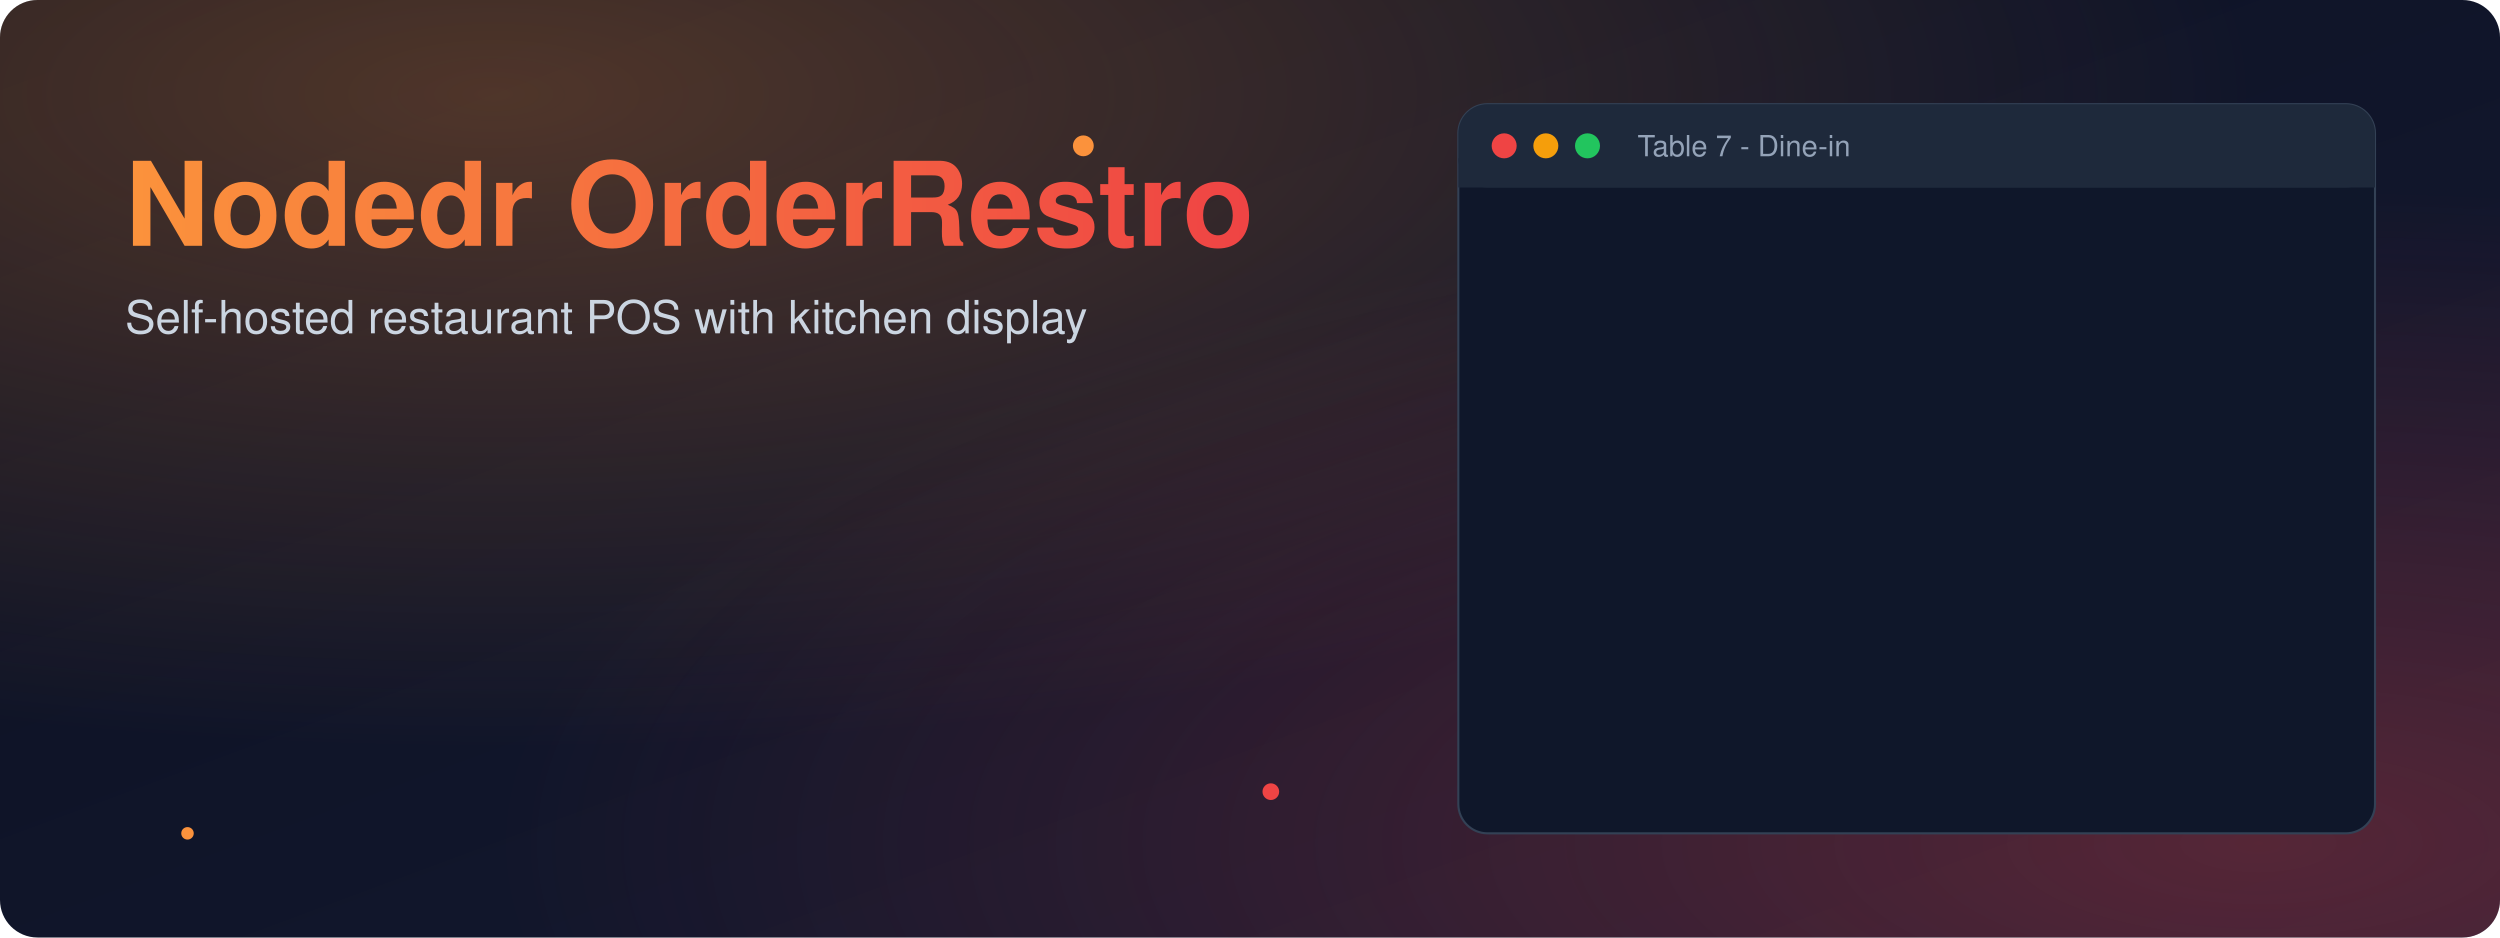
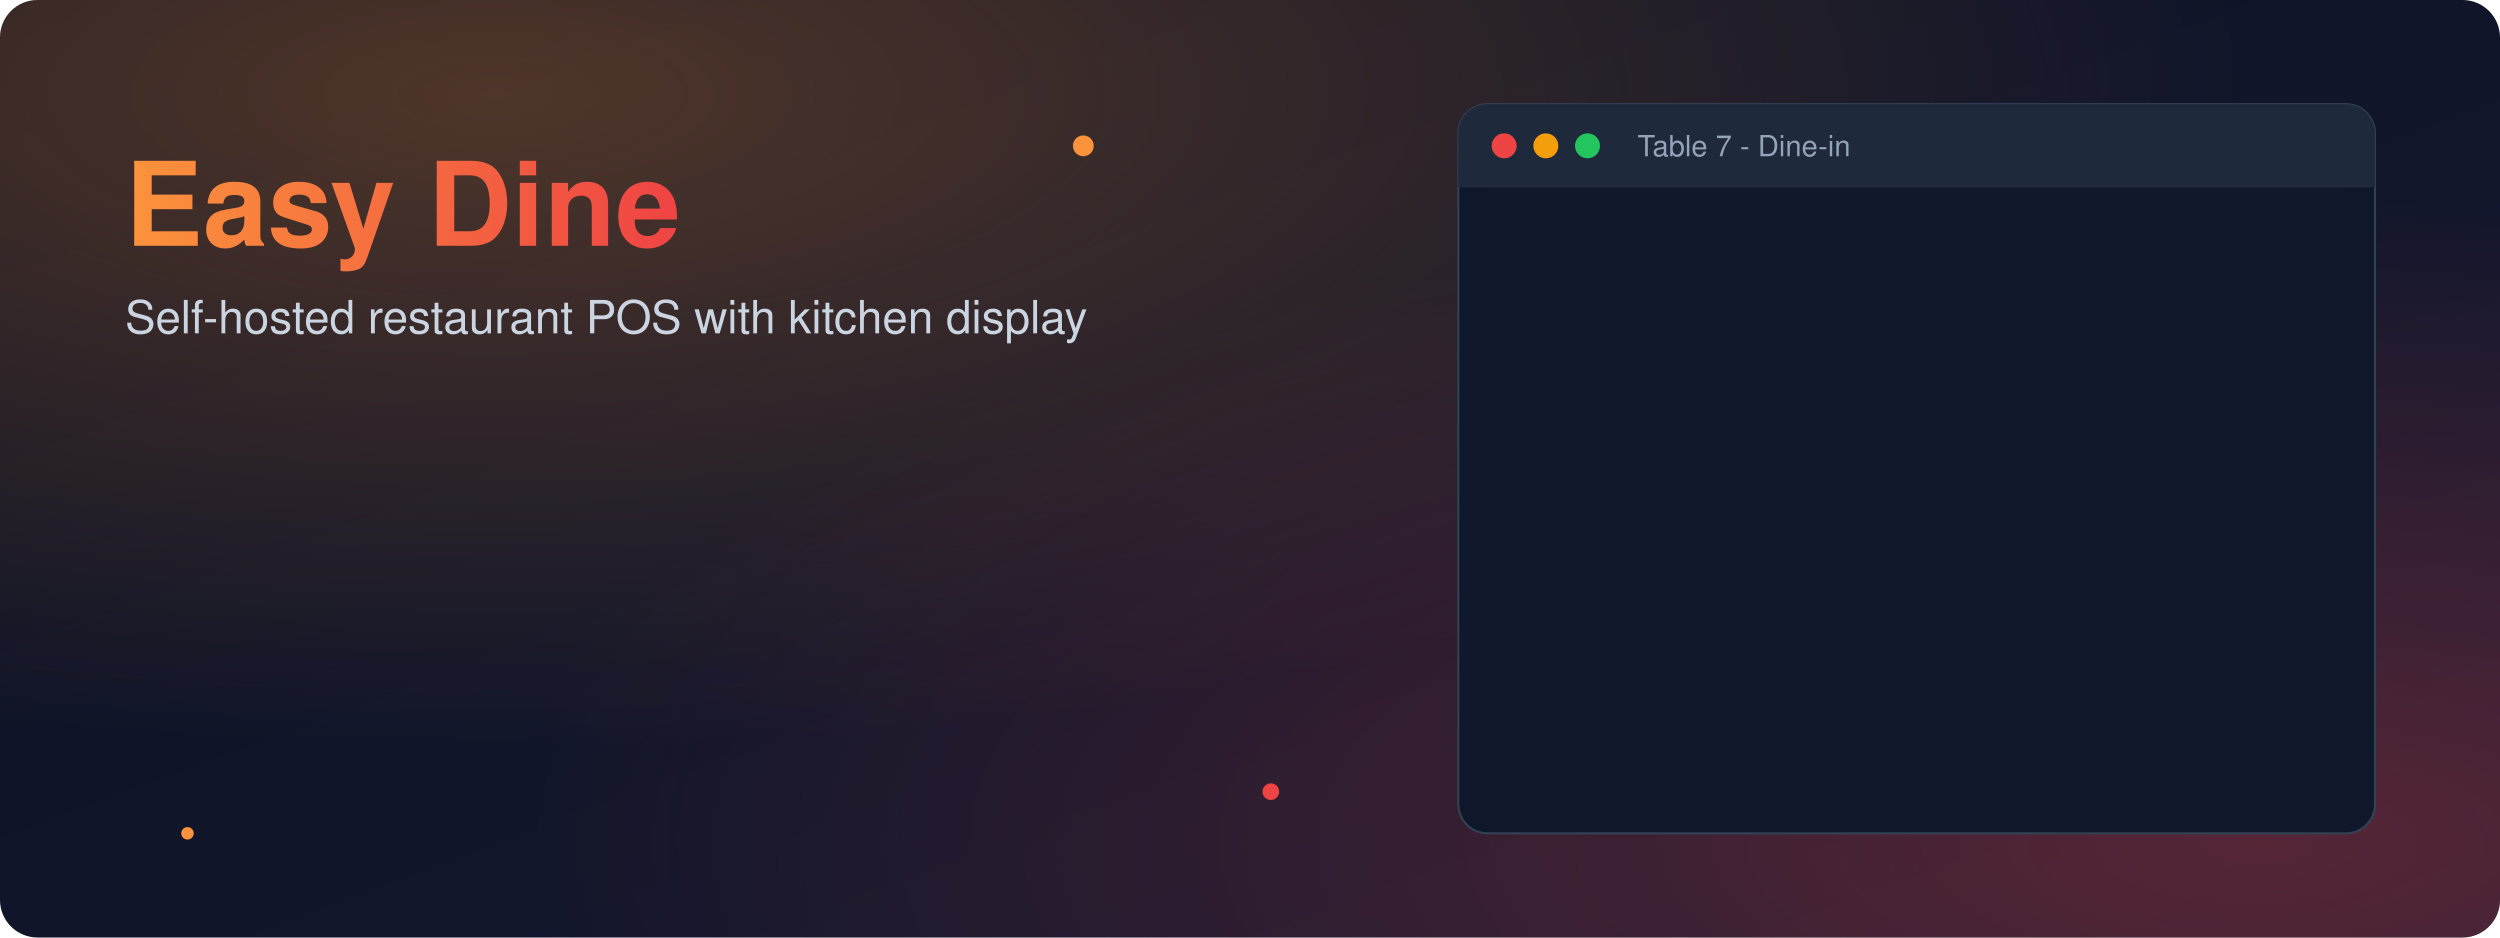
- <svg xmlns="http://www.w3.org/2000/svg" width="1200" height="450" viewBox="0 0 1200 450" role="img" aria-label="Nodedr OrderRestro - Self-hosted restaurant POS with kitchen display">
+ <svg xmlns="http://www.w3.org/2000/svg" width="1200" height="450" viewBox="0 0 1200 450" role="img" aria-label="Easy Dine - Self-hosted restaurant POS with kitchen display">
  <style>@media (prefers-reduced-motion: reduce){*{animation:none!important;opacity:1!important}}@keyframes typ{0%,3.00%{width:0}17.00%,93%{width:642px}100%{width:0}}@keyframes c0{0%,18.00%{opacity:0;transform:translateY(6px)}20.00%,93.00%{opacity:1;transform:translateY(0)}100%{opacity:0;transform:translateY(0)}}@keyframes c1{0%,21.00%{opacity:0;transform:translateY(6px)}23.00%,93.00%{opacity:1;transform:translateY(0)}100%{opacity:0;transform:translateY(0)}}@keyframes c2{0%,24.00%{opacity:0;transform:translateY(6px)}26.00%,93.00%{opacity:1;transform:translateY(0)}100%{opacity:0;transform:translateY(0)}}@keyframes c3{0%,27.00%{opacity:0;transform:translateY(6px)}29.00%,93.00%{opacity:1;transform:translateY(0)}100%{opacity:0;transform:translateY(0)}}@keyframes lic{0%,38.00%{opacity:0;transform:translateY(6px)}40.00%,93.00%{opacity:1;transform:translateY(0)}100%{opacity:0;transform:translateY(0)}}@keyframes r0{0%,12.00%{opacity:0;transform:translateY(6px)}14.00%,93.00%{opacity:1;transform:translateY(0)}100%{opacity:0;transform:translateY(0)}}@keyframes r1{0%,19.00%{opacity:0;transform:translateY(6px)}21.00%,93.00%{opacity:1;transform:translateY(0)}100%{opacity:0;transform:translateY(0)}}@keyframes r2{0%,26.00%{opacity:0;transform:translateY(6px)}28.00%,93.00%{opacity:1;transform:translateY(0)}100%{opacity:0;transform:translateY(0)}}@keyframes r3{0%,33.00%{opacity:0;transform:translateY(6px)}35.00%,93.00%{opacity:1;transform:translateY(0)}100%{opacity:0;transform:translateY(0)}}@keyframes tot{0%,45.00%{opacity:0;transform:translateY(6px)}47.00%,93.00%{opacity:1;transform:translateY(0)}100%{opacity:0;transform:translateY(0)}}@keyframes bdg{0%,55.00%{opacity:0;transform:translateY(6px)}57.00%,93.00%{opacity:1;transform:translateY(0)}100%{opacity:0;transform:translateY(0)}}.title,.sub{animation:rise 14.0s ease-out infinite}@keyframes rise{0%{opacity:0;transform:translateY(10px)}4%,93%{opacity:1;transform:translateY(0)}100%{opacity:0}}.typ{animation:typ 14.0s steps(58) infinite}.float{animation:flt 6s ease-in-out infinite}@keyframes flt{50%{transform:translateY(-8px)}}.orb{animation:orb 7s ease-in-out infinite}.o2{animation-delay:-2s}.o3{animation-delay:-4s}@keyframes orb{50%{transform:translateY(-18px);opacity:.4}}.c0{animation:c0 14.0s ease-out infinite;opacity:0}.c1{animation:c1 14.0s ease-out infinite;opacity:0}.c2{animation:c2 14.0s ease-out infinite;opacity:0}.c3{animation:c3 14.0s ease-out infinite;opacity:0}.c4{animation:c4 14.0s ease-out infinite;opacity:0}.r0{animation:r0 14.0s ease-out infinite;opacity:0}.r1{animation:r1 14.0s ease-out infinite;opacity:0}.r2{animation:r2 14.0s ease-out infinite;opacity:0}.r3{animation:r3 14.0s ease-out infinite;opacity:0}.lic{animation:lic 14.0s ease-out infinite;opacity:0}.tot{animation:tot 14.0s ease-out infinite;opacity:0}.bdg{animation:bdg 14.0s ease-out infinite;opacity:0}</style>
  <defs>
    <linearGradient id="bg" x1="0" y1="0" x2="1" y2="1">
      <stop offset="0" stop-color="#0b1020" />
      <stop offset="1" stop-color="#151a33" />
    </linearGradient>
    <linearGradient id="ac" x1="0" y1="0" x2="1" y2="0">
      <stop offset="0" stop-color="#fb923c" />
      <stop offset="1" stop-color="#ef4444" />
    </linearGradient>
    <radialGradient id="g1" cx="0.2" cy="0.1" r="0.7">
      <stop offset="0" stop-color="#fb923c" stop-opacity="0.28" />
      <stop offset="1" stop-color="#fb923c" stop-opacity="0" />
    </radialGradient>
    <radialGradient id="g2" cx="0.9" cy="0.9" r="0.7">
      <stop offset="0" stop-color="#ef4444" stop-opacity="0.30" />
      <stop offset="1" stop-color="#ef4444" stop-opacity="0" />
    </radialGradient>
    <clipPath id="tclip">
      <rect class="typ" x="60" y="188" width="0" height="40" />
    </clipPath>
  </defs>
  <rect width="1200" height="450" rx="18" fill="url(#bg)" />
  <rect width="1200" height="450" rx="18" fill="url(#g1)" />
  <rect width="1200" height="450" rx="18" fill="url(#g2)" />
  <circle class="orb o1" cx="520" cy="70" r="5" fill="#fb923c" />
  <circle class="orb o2" cx="610" cy="380" r="4" fill="#ef4444" />
  <circle class="orb o3" cx="90" cy="400" r="3" fill="#fb923c" />
-   <text x="60" y="118" font-family="-apple-system,BlinkMacSystemFont,'Segoe UI',Helvetica,Arial,sans-serif" font-size="56" font-weight="800" fill="url(#ac)" class="title">Nodedr OrderRestro</text>
+   <text x="60" y="118" font-family="-apple-system,BlinkMacSystemFont,'Segoe UI',Helvetica,Arial,sans-serif" font-size="56" font-weight="800" fill="url(#ac)" class="title">Easy Dine</text>
  <text x="60" y="160" font-family="-apple-system,BlinkMacSystemFont,'Segoe UI',Helvetica,Arial,sans-serif" font-size="22" fill="#cbd5e1" class="sub">Self-hosted restaurant POS with kitchen display</text>
  <g clip-path="url(#tclip)">
    <text x="60" y="214" font-family="ui-monospace,SFMono-Regular,Menlo,Consolas,monospace" font-size="18" fill="#fb923c">Tables, KOT, UPI QR, inventory and payroll. Works offline.</text>
  </g>
  <g class="c0">
    <rect x="60" y="262" width="150" height="34" rx="17" fill="none" stroke="#fb923c" stroke-opacity="0.55" />
    <text x="135" y="284" text-anchor="middle" font-family="-apple-system,BlinkMacSystemFont,'Segoe UI',Helvetica,Arial,sans-serif" font-size="15" fill="#e2e8f0">UPI QR payments</text>
  </g>
  <g class="c1">
    <rect x="220.0" y="262" width="150" height="34" rx="17" fill="none" stroke="#fb923c" stroke-opacity="0.55" />
    <text x="295" y="284" text-anchor="middle" font-family="-apple-system,BlinkMacSystemFont,'Segoe UI',Helvetica,Arial,sans-serif" font-size="15" fill="#e2e8f0">Kitchen display</text>
  </g>
  <g class="c2">
    <rect x="380.0" y="262" width="125" height="34" rx="17" fill="none" stroke="#fb923c" stroke-opacity="0.55" />
    <text x="442" y="284" text-anchor="middle" font-family="-apple-system,BlinkMacSystemFont,'Segoe UI',Helvetica,Arial,sans-serif" font-size="15" fill="#e2e8f0">Reservations</text>
  </g>
  <g class="c3">
    <rect x="514.8" y="262" width="83" height="34" rx="17" fill="none" stroke="#fb923c" stroke-opacity="0.55" />
    <text x="556" y="284" text-anchor="middle" font-family="-apple-system,BlinkMacSystemFont,'Segoe UI',Helvetica,Arial,sans-serif" font-size="15" fill="#e2e8f0">Payroll</text>
  </g>
  <g class="lic">
    <text x="60" y="352" font-family="-apple-system,BlinkMacSystemFont,'Segoe UI',Helvetica,Arial,sans-serif" font-size="16" fill="#94a3b8">Open source (AGPL-3.0) · Self-hosted · Made by NodeDR Infotech</text>
    <rect x="60" y="372" width="170" height="3" rx="2" fill="url(#ac)" />
  </g>
  <g class="float">
    <rect x="700" y="50" width="440" height="350" rx="14" fill="#0f172a" stroke="#334155" />
    <rect x="700" y="50" width="440" height="40" rx="14" fill="#1e293b" />
    <rect x="700" y="76" width="440" height="14" fill="#1e293b" />
    <circle cx="722" cy="70" r="6" fill="#ef4444" />
    <circle cx="742" cy="70" r="6" fill="#f59e0b" />
    <circle cx="762" cy="70" r="6" fill="#22c55e" />
    <text x="786" y="75" font-family="-apple-system,BlinkMacSystemFont,'Segoe UI',Helvetica,Arial,sans-serif" font-size="14" fill="#94a3b8">Table 7 - Dine-in</text>
    <g class="r0">
      <text x="728" y="130" font-family="-apple-system,BlinkMacSystemFont,'Segoe UI',Helvetica,Arial,sans-serif" font-size="18" fill="#e2e8f0">Paneer Tikka x2</text>
      <text x="1112" y="130" text-anchor="end" font-family="ui-monospace,SFMono-Regular,Menlo,Consolas,monospace" font-size="18" fill="#e2e8f0">Rs 520.00</text>
      <line x1="728" y1="142" x2="1112" y2="142" stroke="#1e293b" />
    </g>
    <g class="r1">
      <text x="728" y="170" font-family="-apple-system,BlinkMacSystemFont,'Segoe UI',Helvetica,Arial,sans-serif" font-size="18" fill="#e2e8f0">Butter Naan x4</text>
      <text x="1112" y="170" text-anchor="end" font-family="ui-monospace,SFMono-Regular,Menlo,Consolas,monospace" font-size="18" fill="#e2e8f0">Rs 240.00</text>
      <line x1="728" y1="182" x2="1112" y2="182" stroke="#1e293b" />
    </g>
    <g class="r2">
      <text x="728" y="210" font-family="-apple-system,BlinkMacSystemFont,'Segoe UI',Helvetica,Arial,sans-serif" font-size="18" fill="#e2e8f0">Dal Makhani</text>
      <text x="1112" y="210" text-anchor="end" font-family="ui-monospace,SFMono-Regular,Menlo,Consolas,monospace" font-size="18" fill="#e2e8f0">Rs 280.00</text>
      <line x1="728" y1="222" x2="1112" y2="222" stroke="#1e293b" />
    </g>
    <g class="r3">
      <text x="728" y="250" font-family="-apple-system,BlinkMacSystemFont,'Segoe UI',Helvetica,Arial,sans-serif" font-size="18" fill="#e2e8f0">GST (5%)</text>
      <text x="1112" y="250" text-anchor="end" font-family="ui-monospace,SFMono-Regular,Menlo,Consolas,monospace" font-size="18" fill="#e2e8f0">Rs 52.00</text>
      <line x1="728" y1="262" x2="1112" y2="262" stroke="#1e293b" />
    </g>
    <g class="tot">
      <rect x="720" y="282" width="400" height="46" rx="10" fill="url(#ac)" opacity="0.95" />
      <text x="738" y="312" font-family="-apple-system,BlinkMacSystemFont,'Segoe UI',Helvetica,Arial,sans-serif" font-size="18" font-weight="700" fill="#0b1020">TOTAL</text>
      <text x="1102" y="312" text-anchor="end" font-family="ui-monospace,SFMono-Regular,Menlo,Consolas,monospace" font-size="22" font-weight="700" fill="#0b1020">Rs 1,092.00</text>
    </g>
    <g class="bdg">
      <rect x="720" y="348" width="238" height="34" rx="17" fill="#052e1a" stroke="#22c55e" />
      <circle cx="742" cy="365" r="7" fill="#22c55e" />
      <path d="M738.5 365 l2.5 2.8 l5 -5.6" stroke="#052e1a" stroke-width="2" fill="none" stroke-linecap="round" stroke-linejoin="round" />
      <text x="758" y="370" font-family="-apple-system,BlinkMacSystemFont,'Segoe UI',Helvetica,Arial,sans-serif" font-size="15" fill="#86efac">KOT sent to kitchen</text>
    </g>
  </g>
</svg>
